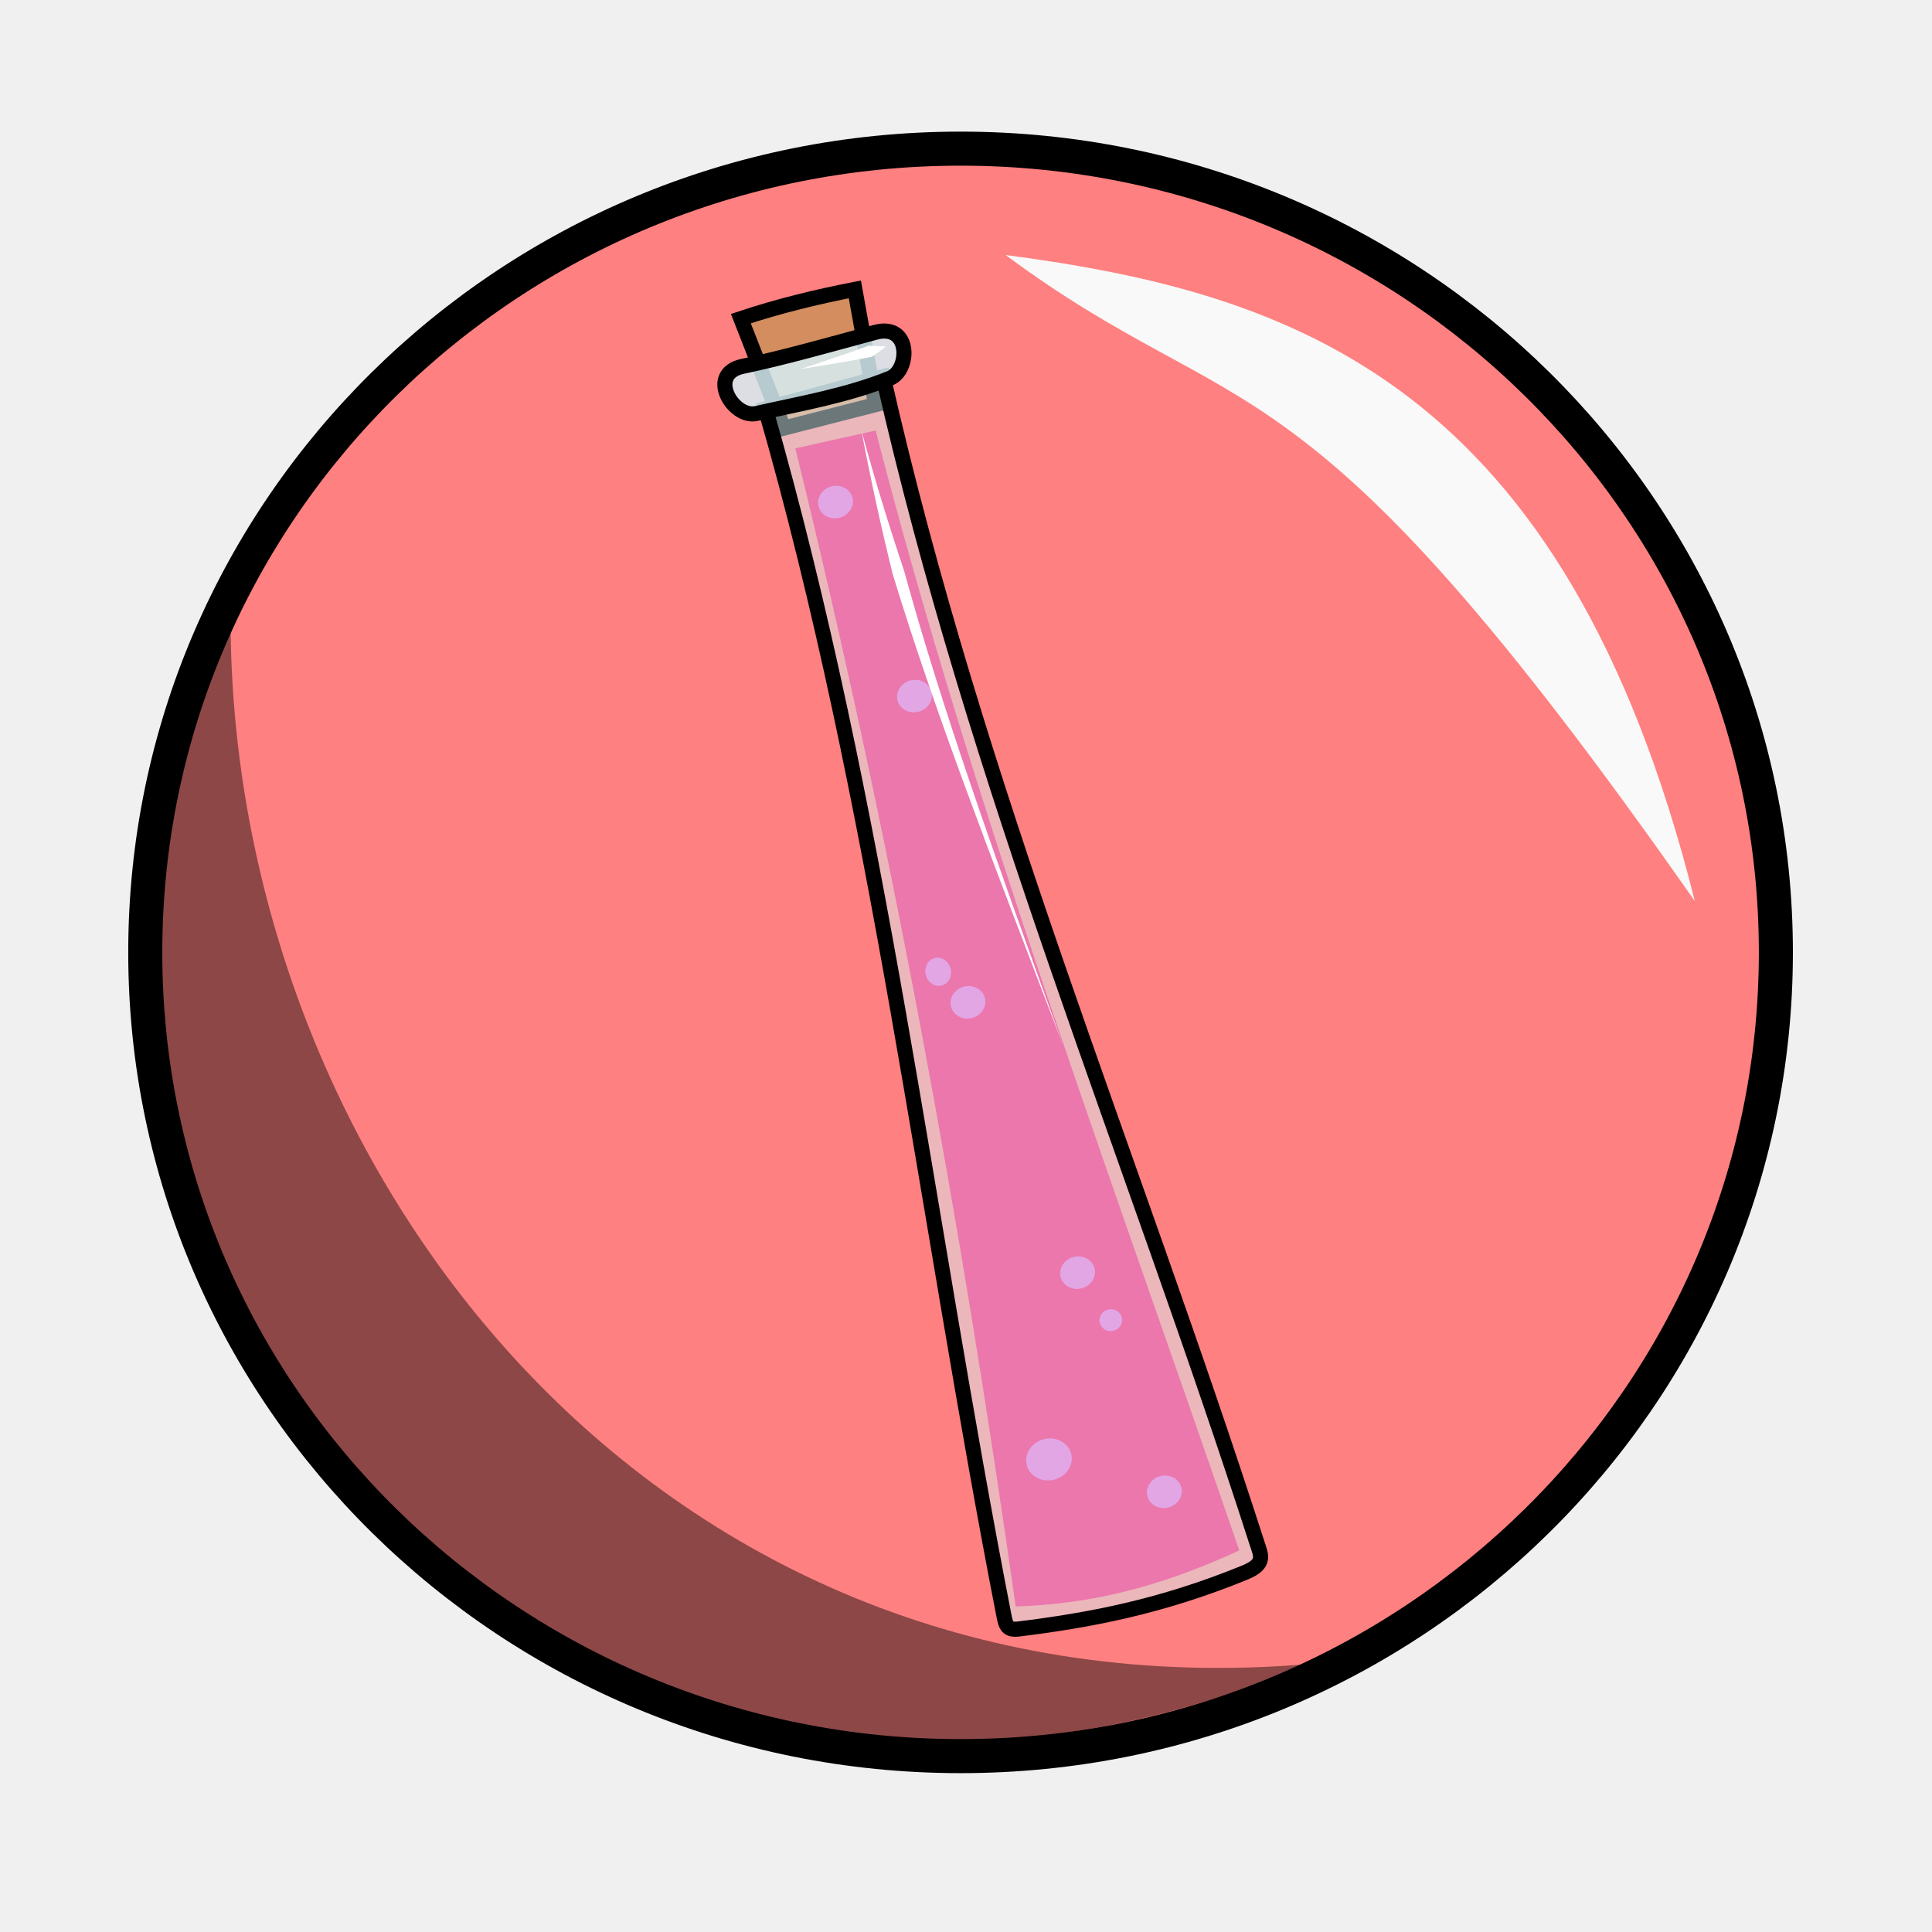
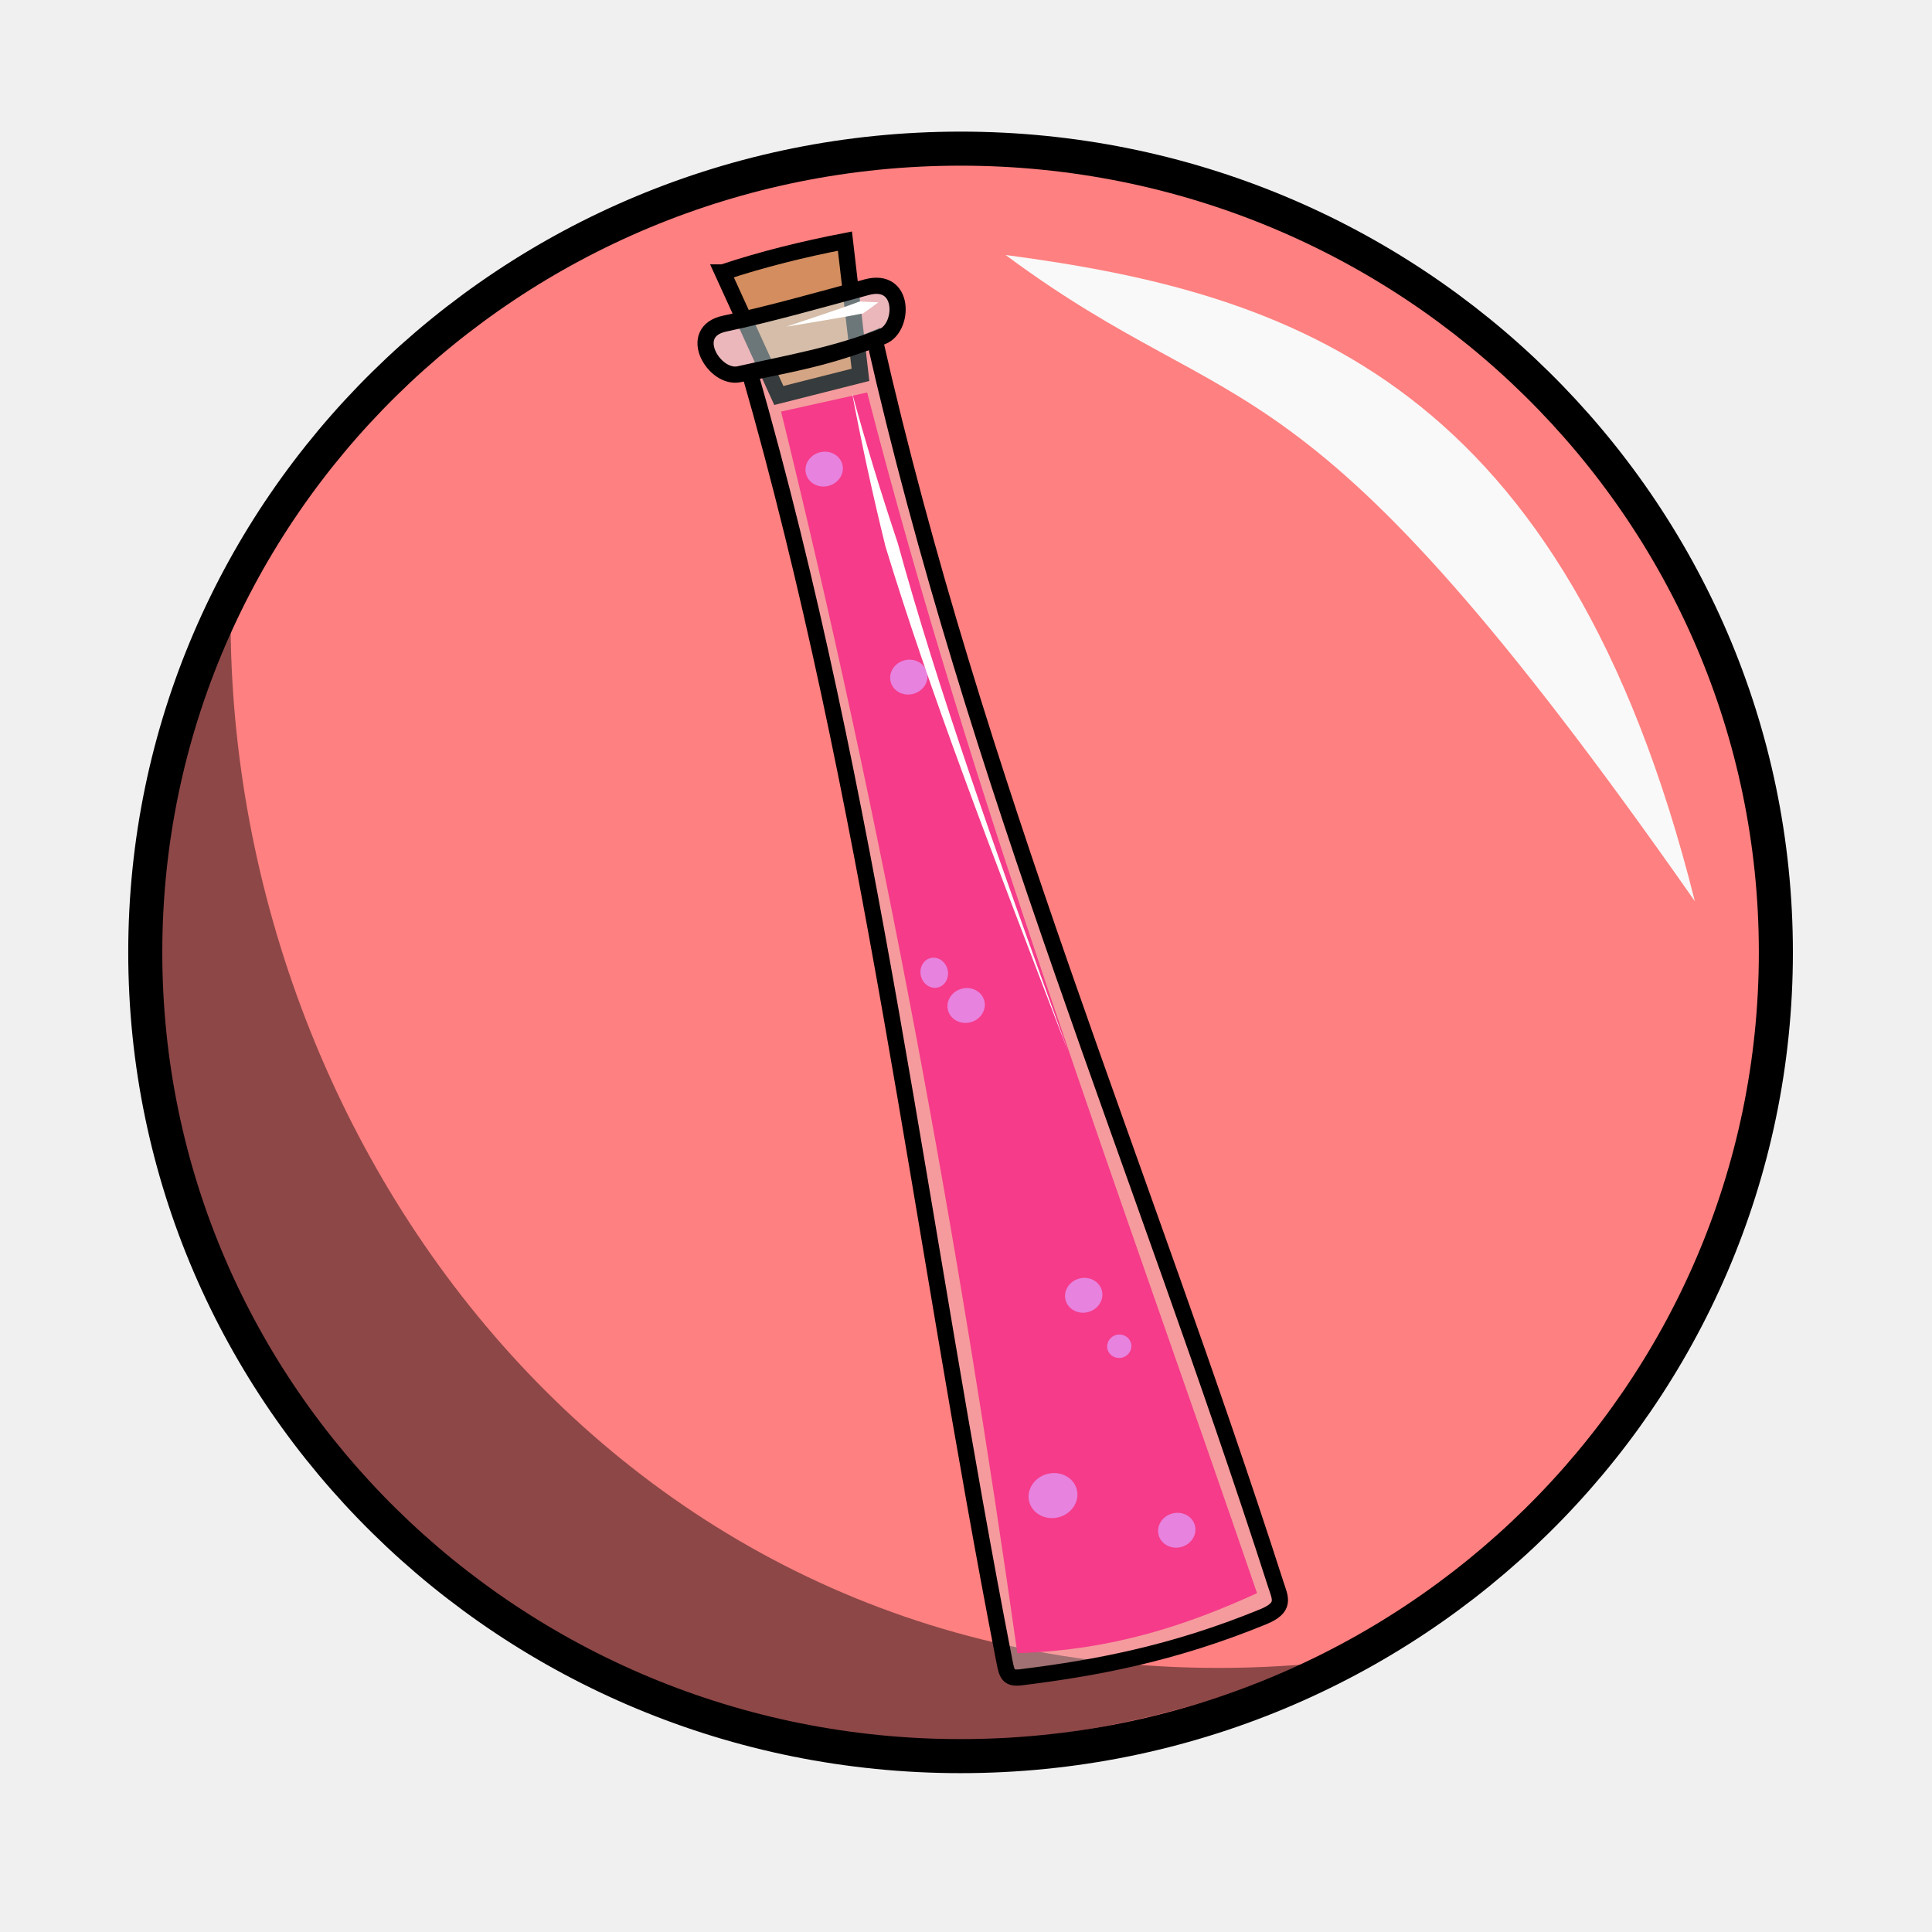
<svg xmlns="http://www.w3.org/2000/svg" width="100%" height="100%" viewBox="0 0 64 64" id="svg4311" version="1.1">
  <defs id="defs4313">
    </defs>
  <g id="layer5" style="display:inline;opacity:1">
    <ellipse style="display:inline;fill:#ff8080;fill-opacity:1;stroke:#000000;stroke-width:1.128;stroke-linecap:round;stroke-linejoin:round;stroke-miterlimit:4;stroke-dasharray:none;stroke-dashoffset:0;stroke-opacity:1" id="path4279" cx="31.82" cy="31.549" rx="27.008" ry="26.625" />
    <path style="display:inline;fill:#f9f9f9;fill-opacity:1;fill-rule:evenodd;stroke:none;stroke-width:1px;stroke-linecap:butt;stroke-linejoin:miter;stroke-opacity:1" d="M 33.311,8.447 C 42.854,9.706 51.837,12.667 56.144,29.853 42.96,11.014 41.262,14.341 33.311,8.447 Z" id="path4281" />
    <path style="display:inline;fill:#000000;fill-opacity:0.449;fill-rule:evenodd;stroke:none;stroke-width:1px;stroke-linecap:butt;stroke-linejoin:miter;stroke-opacity:1" d="M 43.352,55.124 C 18.555,65.583 -2.419,42.116 7.64,20.864 7.829,39.063 21.868,56.945 43.352,55.124 Z" id="path4283" />
    <flowRoot xml:space="preserve" id="flowRoot4156" style="fill:black;stroke:none;stroke-opacity:1;stroke-width:1px;stroke-linejoin:miter;stroke-linecap:butt;fill-opacity:1;font-family:sans-serif;font-style:normal;font-weight:normal;font-size:40px;line-height:125%;letter-spacing:0px;word-spacing:0px">
      <flowRegion id="flowRegion4158">
        <rect id="rect4160" width="42.679" height="44.068" x="6.566" y="11.22" />
      </flowRegion>
      <flowPara id="flowPara4162" />
    </flowRoot>
    <flowRoot xml:space="preserve" id="flowRoot4168" style="fill:black;stroke:none;stroke-opacity:1;stroke-width:1px;stroke-linejoin:miter;stroke-linecap:butt;fill-opacity:1;font-family:sans-serif;font-style:normal;font-weight:normal;font-size:40px;line-height:125%;letter-spacing:0px;word-spacing:0px">
      <flowRegion id="flowRegion4170">
        <rect id="rect4172" width="63.766" height="63.64" x="0.253" y="-0.271" />
      </flowRegion>
      <flowPara id="flowPara4174" />
    </flowRoot>
    <text xml:space="preserve" style="font-style:normal;font-weight:normal;font-size:40px;line-height:125%;font-family:sans-serif;letter-spacing:0px;word-spacing:0px;fill:#000000;fill-opacity:1;stroke:none;stroke-width:1px;stroke-linecap:butt;stroke-linejoin:miter;stroke-opacity:1" x="38.482" y="27.125" id="text4158">
      <tspan id="tspan4160" x="38.482" y="27.125" />
    </text>
-     <g id="g4287" transform="matrix(0.9686733,-0.2483387,0.2483387,0.9686733,-63.05756,23.31991)">
-       <path id="path4189" d="m 86.25,52.973 c 2.932,0.663 5.409,0.442 7.634,0.045 -1.03,-12.976 -2.442,-25.952 -2.455,-38.929 l -2.723,-0.089 C 88.579,27.054 87.685,40.038 86.25,52.973 Z" style="fill:#ff0066;fill-rule:evenodd;stroke:none;stroke-width:1px;stroke-linecap:butt;stroke-linejoin:miter;stroke-opacity:1" />
-       <ellipse ry="0.536" rx="0.58" cy="42.772" cx="90.982" id="path4200-9" style="display:inline;opacity:0.74;fill:#e580ff;fill-opacity:1;stroke:none;stroke-width:0.5;stroke-linecap:round;stroke-linejoin:round;stroke-miterlimit:4;stroke-dasharray:none;stroke-dashoffset:0;stroke-opacity:1" />
-       <path id="path4187" d="m 88.025,9.389 0.474,3.867 3.141,4e-6 0.284,-3.867 c -1.319,-0.078 -2.621,-0.09 -3.899,-3e-6 z" style="fill:#d38d5f;fill-rule:evenodd;stroke:#000000;stroke-width:0.5;stroke-linecap:butt;stroke-linejoin:miter;stroke-miterlimit:4;stroke-dasharray:none;stroke-opacity:1" />
-       <ellipse ry="0.692" rx="0.759" cy="48.531" cx="88.527" id="path4200" style="opacity:0.74;fill:#e580ff;fill-opacity:1;stroke:none;stroke-width:0.5;stroke-linecap:round;stroke-linejoin:round;stroke-miterlimit:4;stroke-dasharray:none;stroke-dashoffset:0;stroke-opacity:1" />
-       <ellipse ry="0.536" rx="0.58" cy="50.518" cx="91.964" id="path4200-9-9" style="display:inline;opacity:0.74;fill:#e580ff;fill-opacity:1;stroke:none;stroke-width:0.5;stroke-linecap:round;stroke-linejoin:round;stroke-miterlimit:4;stroke-dasharray:none;stroke-dashoffset:0;stroke-opacity:1" />
-       <ellipse ry="0.536" rx="0.58" cy="33.196" cx="89.688" id="path4200-9-2" style="display:inline;opacity:0.74;fill:#e580ff;fill-opacity:1;stroke:none;stroke-width:0.5;stroke-linecap:round;stroke-linejoin:round;stroke-miterlimit:4;stroke-dasharray:none;stroke-dashoffset:0;stroke-opacity:1" />
-       <ellipse ry="0.536" rx="0.58" cy="22.929" cx="90.491" id="path4200-9-5" style="display:inline;opacity:0.74;fill:#e580ff;fill-opacity:1;stroke:none;stroke-width:0.5;stroke-linecap:round;stroke-linejoin:round;stroke-miterlimit:4;stroke-dasharray:none;stroke-dashoffset:0;stroke-opacity:1" />
-       <ellipse ry="0.536" rx="0.58" cy="16.054" cx="89.554" id="path4200-9-93" style="display:inline;opacity:0.74;fill:#e580ff;fill-opacity:1;stroke:none;stroke-width:0.5;stroke-linecap:round;stroke-linejoin:round;stroke-miterlimit:4;stroke-dasharray:none;stroke-dashoffset:0;stroke-opacity:1" />
-       <ellipse ry="0.469" rx="0.424" cy="31.972" cx="88.984" id="path4200-9-55" style="display:inline;opacity:0.74;fill:#e580ff;fill-opacity:1;stroke:none;stroke-width:0.5;stroke-linecap:round;stroke-linejoin:round;stroke-miterlimit:4;stroke-dasharray:none;stroke-dashoffset:0;stroke-opacity:1" />
-       <ellipse ry="0.362" rx="0.375" cy="44.57" cx="91.656" id="path4200-9-4" style="display:inline;opacity:0.74;fill:#e580ff;fill-opacity:1;stroke:none;stroke-width:0.5;stroke-linecap:round;stroke-linejoin:round;stroke-miterlimit:4;stroke-dasharray:none;stroke-dashoffset:0;stroke-opacity:1" />
-       <path id="path4182" d="m 86.179,53.725 c 2.29,0.293 4.704,0.462 7.702,0.047 0.765,-0.106 0.659,-0.42 0.631,-0.884 C 93.697,39.406 91.724,26.449 92.113,12.419 l -4.041,0.063 c 0.39,13.657 -1.485,27.109 -2.273,40.659 -0.023,0.389 -0.015,0.534 0.379,0.584 z" style="fill:#d7eef4;fill-opacity:0.502;fill-rule:evenodd;stroke:#000000;stroke-width:0.5;stroke-linecap:butt;stroke-linejoin:miter;stroke-miterlimit:4;stroke-dasharray:none;stroke-opacity:1" />
-       <path id="path4184" d="m 87.694,10.935 c -1.23,-0.055 -0.744,1.602 0.047,1.626 1.541,0.045 3.052,0.17 4.577,-0.032 0.716,-0.094 1.141,-1.611 -0.095,-1.594 -1.603,0.021 -3.146,0.062 -4.53,2e-6 z" style="fill:#d7eef4;fill-opacity:0.846;fill-rule:evenodd;stroke:#000000;stroke-width:0.5;stroke-linecap:butt;stroke-linejoin:miter;stroke-miterlimit:4;stroke-dasharray:none;stroke-opacity:1" />
-       <path id="path4191" d="m 90.974,13.972 c -0.106,1.646 -0.164,3.245 -0.178,4.869 0.215,4.725 0.795,9.629 1.591,16.509 C 91.72,28.45 91.272,23.544 91.189,18.828 91.072,17.216 90.998,15.621 90.974,13.972 Z" style="fill:#ffffff;fill-opacity:1;fill-rule:evenodd;stroke:none;stroke-width:1px;stroke-linecap:butt;stroke-linejoin:miter;stroke-opacity:1" />
-       <path id="path4196" d="m 89.509,11.5 c 0.797,0.066 1.621,0.149 2.403,0.192 0.185,-0.069 0.366,-0.14 0.543,-0.214 -0.183,-0.054 -0.368,-0.111 -0.553,-0.17 -0.774,0.085 -1.589,0.13 -2.393,0.192 z" style="fill:#ffffff;fill-opacity:1;fill-rule:evenodd;stroke:none;stroke-width:1px;stroke-linecap:butt;stroke-linejoin:miter;stroke-opacity:1" />
+     <g id="g4188" transform="matrix(1.072135,0,0,1.072135,-2.37225,-2.29064)">
+       <path id="path4189" d="m 33.646,53.214 c 3.004,-0.086 5.349,-0.915 7.406,-1.853 C 36.832,39.048 32.241,26.829 29.006,14.263 l -2.66,0.59 c 3.119,12.676 5.478,25.476 7.3,38.362 z" style="fill:#ff0066;fill-rule:evenodd;stroke:none;stroke-width:1px;stroke-linecap:butt;stroke-linejoin:miter;stroke-opacity:1" />
+       <ellipse transform="matrix(0.9686733,-0.2483387,0.2483387,0.9686733,0,0)" ry="0.536" rx="0.58" cy="49.702" cx="24.109" id="path4200-9" style="display:inline;opacity:0.74;fill:#e580ff;fill-opacity:1;stroke:none;stroke-width:0.5;stroke-linecap:round;stroke-linejoin:round;stroke-miterlimit:4;stroke-dasharray:none;stroke-dashoffset:0;stroke-opacity:1" />
+       <path id="path4187" d="m 24.542,10.554 1.735,3.802 2.522,-0.638 -0.48,-4.132 c -1.297,0.252 -2.562,0.564 -3.776,0.968 z" style="fill:#d38d5f;fill-rule:evenodd;stroke:#000000;stroke-width:0.5;stroke-linecap:butt;stroke-linejoin:miter;stroke-miterlimit:4;stroke-dasharray:none;stroke-opacity:1" />
+       <ellipse transform="matrix(0.9686733,-0.2483387,0.2483387,0.9686733,0,0)" ry="0.692" rx="0.759" cy="55.461" cx="21.653" id="path4200" style="opacity:0.74;fill:#e580ff;fill-opacity:1;stroke:none;stroke-width:0.5;stroke-linecap:round;stroke-linejoin:round;stroke-miterlimit:4;stroke-dasharray:none;stroke-dashoffset:0;stroke-opacity:1" />
+       <ellipse transform="matrix(0.9686733,-0.2483387,0.2483387,0.9686733,0,0)" ry="0.536" rx="0.58" cy="57.448" cx="25.091" id="path4200-9-9" style="display:inline;opacity:0.74;fill:#e580ff;fill-opacity:1;stroke:none;stroke-width:0.5;stroke-linecap:round;stroke-linejoin:round;stroke-miterlimit:4;stroke-dasharray:none;stroke-dashoffset:0;stroke-opacity:1" />
+       <ellipse transform="matrix(0.9686733,-0.2483387,0.2483387,0.9686733,0,0)" ry="0.536" rx="0.58" cy="40.126" cx="22.814" id="path4200-9-2" style="display:inline;opacity:0.74;fill:#e580ff;fill-opacity:1;stroke:none;stroke-width:0.5;stroke-linecap:round;stroke-linejoin:round;stroke-miterlimit:4;stroke-dasharray:none;stroke-dashoffset:0;stroke-opacity:1" />
+       <ellipse transform="matrix(0.9686733,-0.2483387,0.2483387,0.9686733,0,0)" ry="0.536" rx="0.58" cy="29.858" cx="23.618" id="path4200-9-5" style="display:inline;opacity:0.74;fill:#e580ff;fill-opacity:1;stroke:none;stroke-width:0.5;stroke-linecap:round;stroke-linejoin:round;stroke-miterlimit:4;stroke-dasharray:none;stroke-dashoffset:0;stroke-opacity:1" />
+       <ellipse transform="matrix(0.9686733,-0.2483387,0.2483387,0.9686733,0,0)" ry="0.536" rx="0.58" cy="22.983" cx="22.68" id="path4200-9-93" style="display:inline;opacity:0.74;fill:#e580ff;fill-opacity:1;stroke:none;stroke-width:0.5;stroke-linecap:round;stroke-linejoin:round;stroke-miterlimit:4;stroke-dasharray:none;stroke-dashoffset:0;stroke-opacity:1" />
+       <ellipse transform="matrix(0.9686733,-0.2483387,0.2483387,0.9686733,0,0)" ry="0.469" rx="0.424" cy="38.902" cx="22.11" id="path4200-9-55" style="display:inline;opacity:0.74;fill:#e580ff;fill-opacity:1;stroke:none;stroke-width:0.5;stroke-linecap:round;stroke-linejoin:round;stroke-miterlimit:4;stroke-dasharray:none;stroke-dashoffset:0;stroke-opacity:1" />
+       <ellipse transform="matrix(0.9686733,-0.2483387,0.2483387,0.9686733,0,0)" ry="0.362" rx="0.375" cy="51.5" cx="24.782" id="path4200-9-4" style="display:inline;opacity:0.74;fill:#e580ff;fill-opacity:1;stroke:none;stroke-width:0.5;stroke-linecap:round;stroke-linejoin:round;stroke-miterlimit:4;stroke-dasharray:none;stroke-dashoffset:0;stroke-opacity:1" />
+       <path id="path4182" d="m 33.763,53.96 c 2.291,-0.285 4.671,-0.72 7.473,-1.867 0.715,-0.293 0.535,-0.57 0.392,-1.013 -4.138,-12.858 -9.289,-24.784 -12.396,-38.472 -1.325,0.551 -2.586,0.778 -3.854,1.042 3.77,13.132 5.271,26.516 7.873,39.838 0.075,0.383 0.118,0.521 0.512,0.472 z" style="fill:#d7eef4;fill-opacity:0.251;fill-rule:evenodd;stroke:#000000;stroke-width:0.5;stroke-linecap:butt;stroke-linejoin:miter;stroke-miterlimit:4;stroke-dasharray:none;stroke-opacity:1" />
+       <path id="path4184" d="m 24.605,12.135 c -1.205,0.252 -0.323,1.737 0.45,1.563 1.504,-0.339 2.998,-0.594 4.426,-1.167 0.67,-0.269 0.706,-1.843 -0.488,-1.521 -1.547,0.419 -3.033,0.841 -4.388,1.125 z" style="fill:#d7eef4;fill-opacity:0.502;fill-rule:evenodd;stroke:#000000;stroke-width:0.5;stroke-linecap:butt;stroke-linejoin:miter;stroke-miterlimit:4;stroke-dasharray:none;stroke-opacity:1" />
+       <path id="path4191" d="m 28.536,14.262 c 0.306,1.621 0.647,3.184 1.036,4.761 1.381,4.524 3.161,9.13 5.641,15.597 C 32.854,28.101 31.202,23.46 29.95,18.913 29.437,17.379 28.97,15.853 28.536,14.262 Z" style="fill:#ffffff;fill-opacity:1;fill-rule:evenodd;stroke:none;stroke-width:1px;stroke-linecap:butt;stroke-linejoin:miter;stroke-opacity:1" />
+       <path id="path4196" d="m 26.503,12.231 c 0.788,-0.134 1.607,-0.259 2.376,-0.411 0.162,-0.113 0.32,-0.227 0.473,-0.342 -0.191,-0.007 -0.384,-0.016 -0.578,-0.027 -0.728,0.274 -1.507,0.52 -2.271,0.78 z" style="fill:#ffffff;fill-opacity:1;fill-rule:evenodd;stroke:none;stroke-width:1px;stroke-linecap:butt;stroke-linejoin:miter;stroke-opacity:1" />
    </g>
  </g>
</svg>
